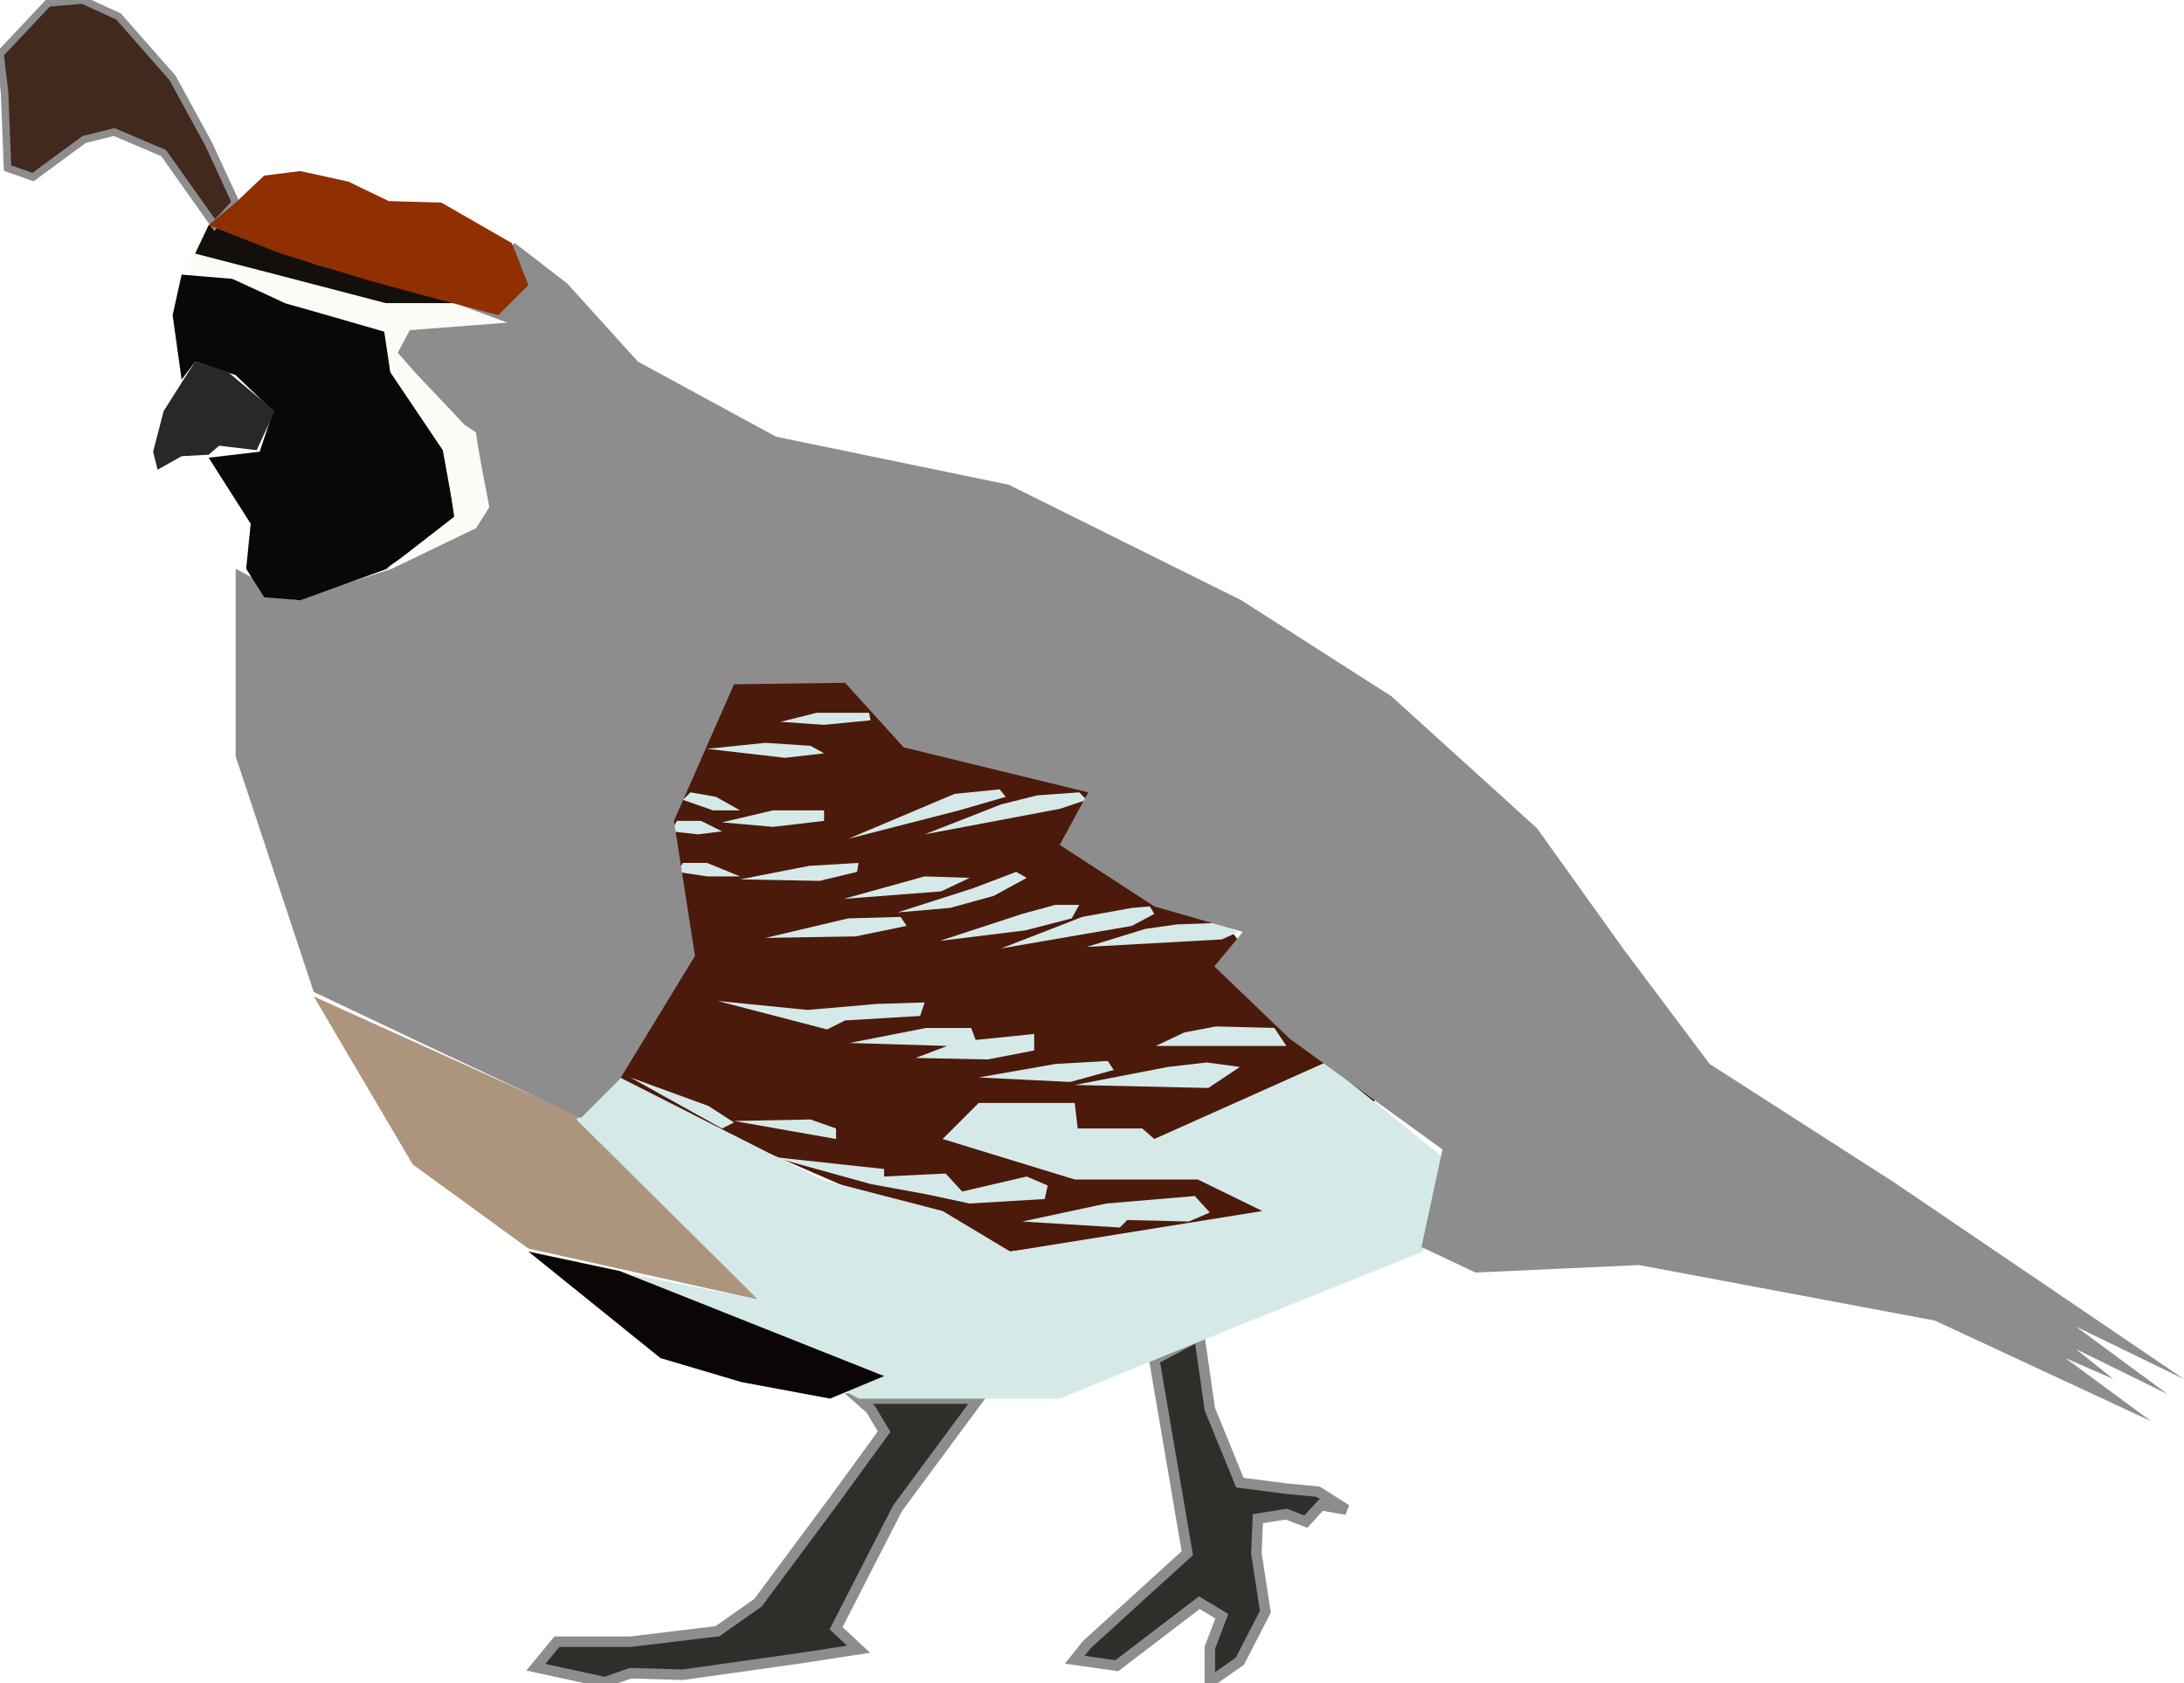
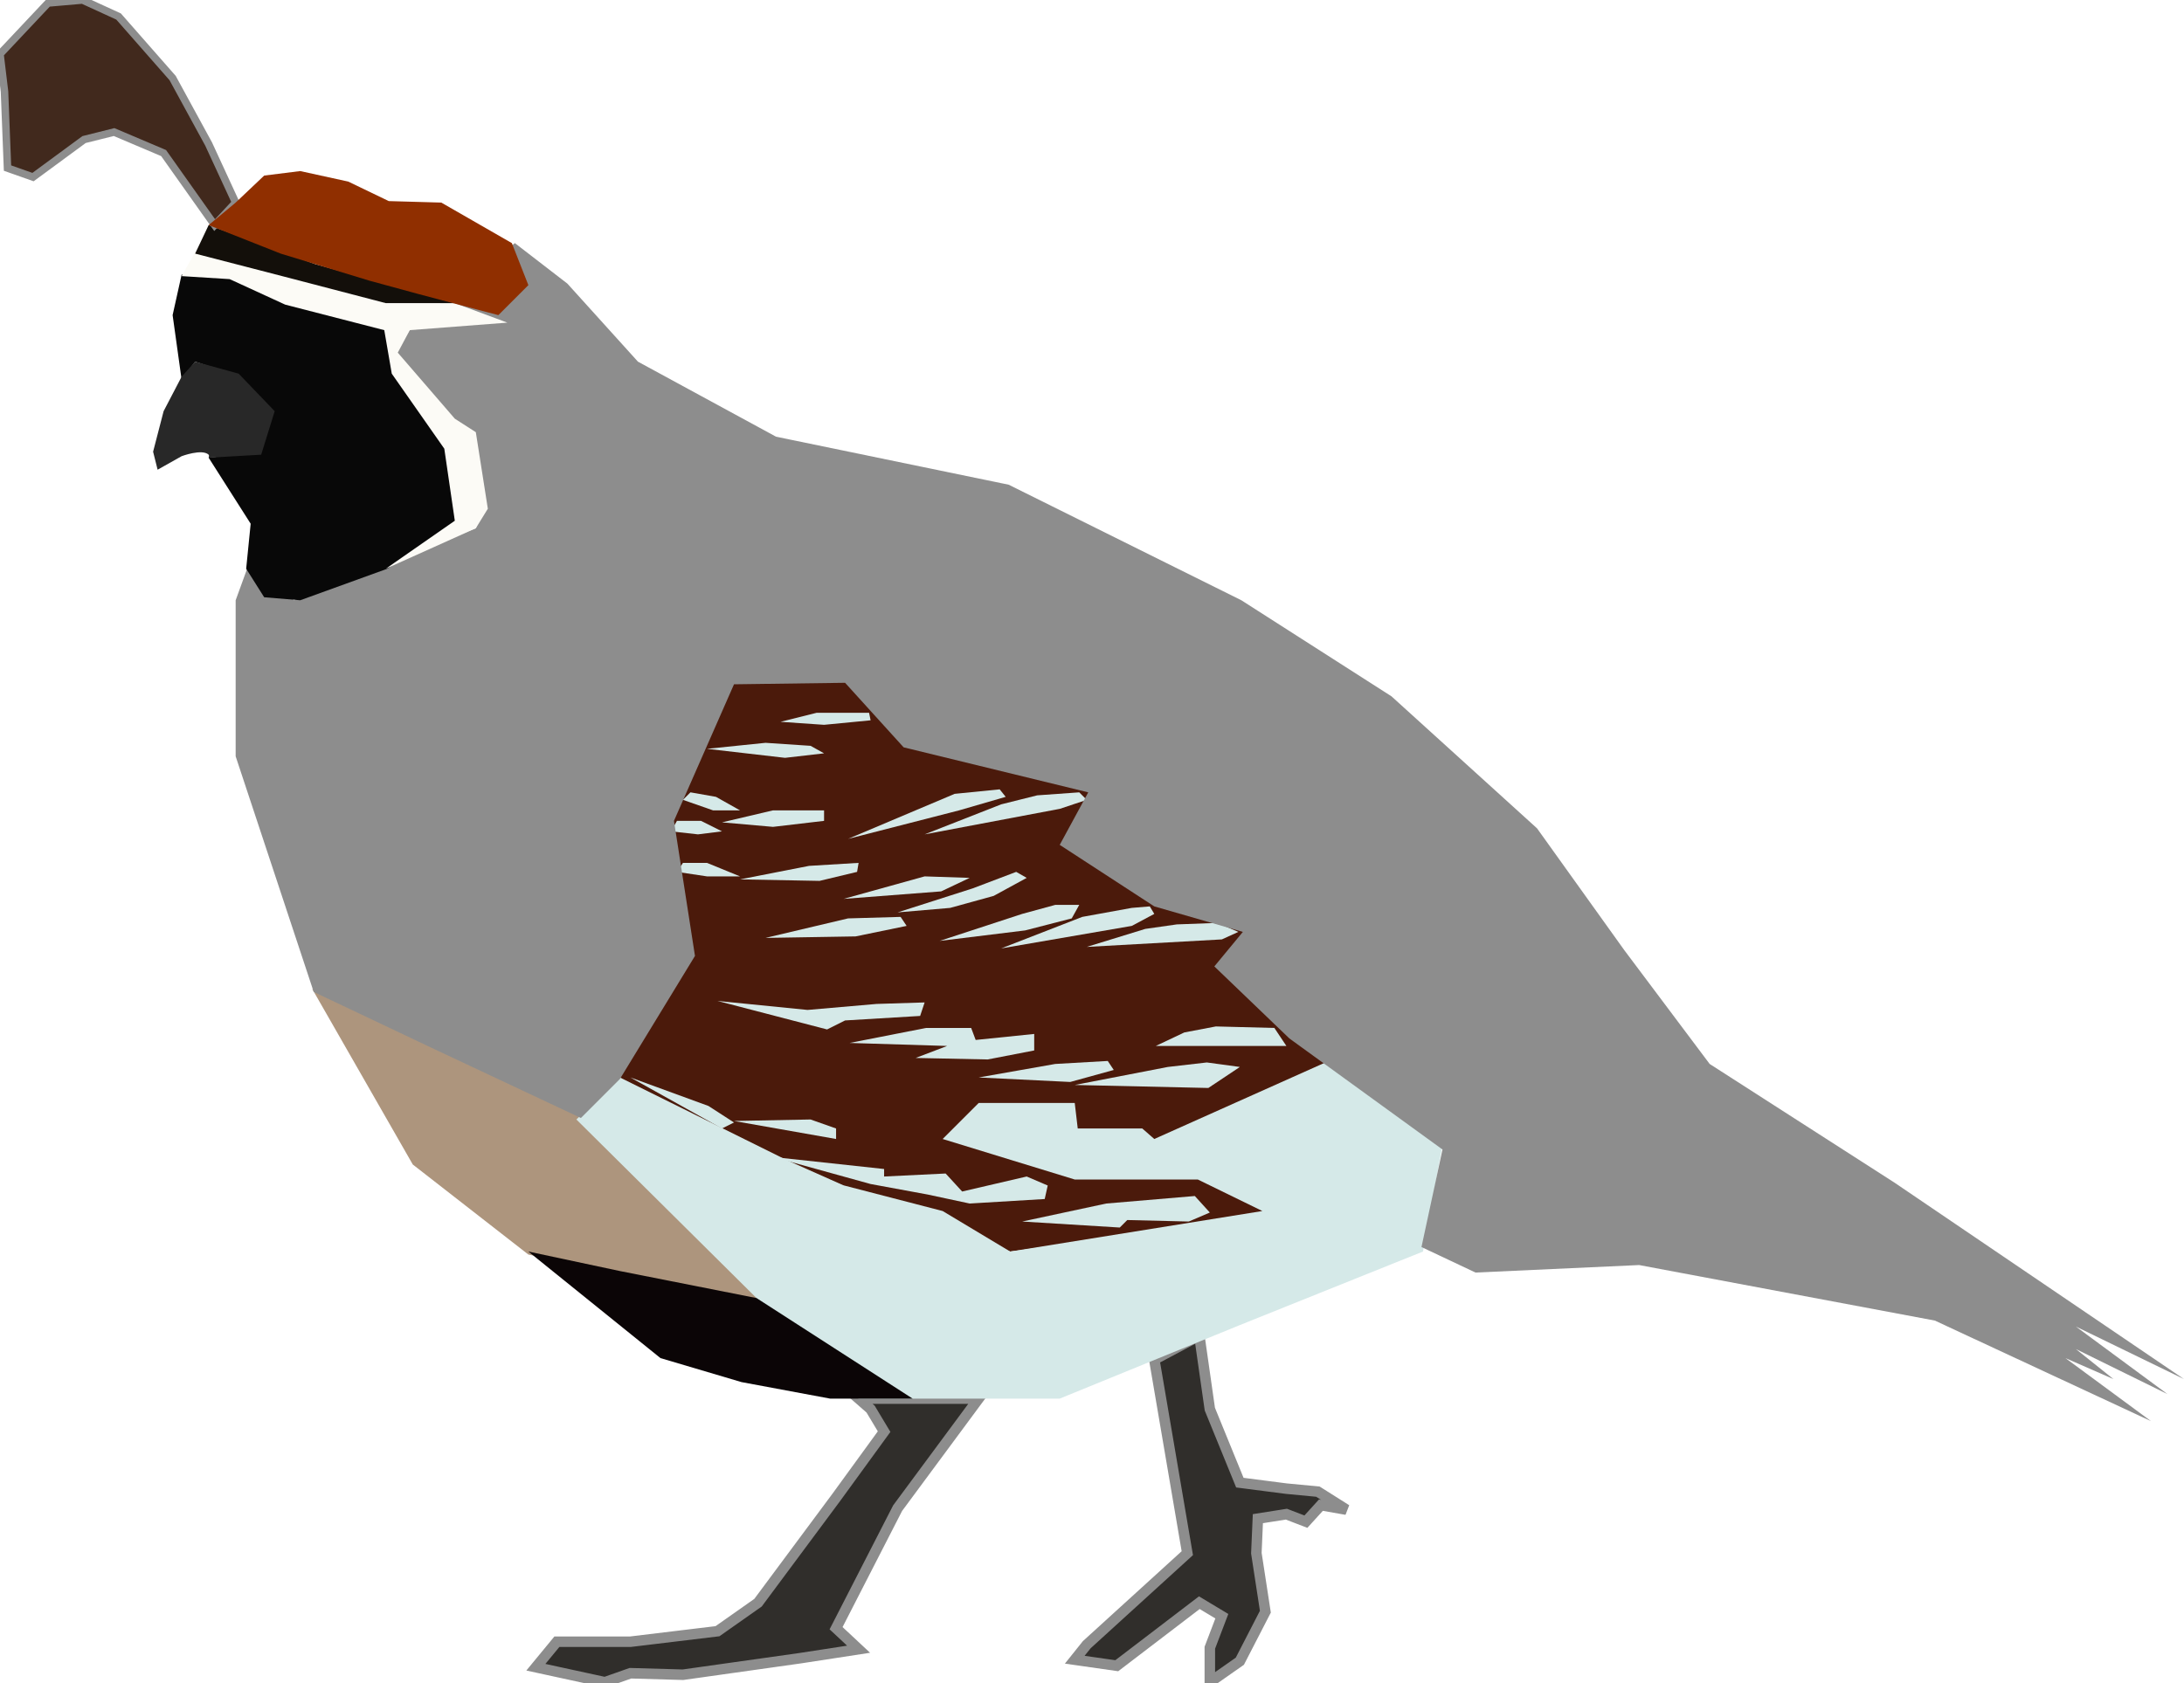
<svg xmlns="http://www.w3.org/2000/svg" width="1455" height="1121" viewBox="0 0 1455 1121">
  <g id="belly">
    <g id="Feet">
      <path id="Path" fill="#302e2b" fill-rule="evenodd" stroke="#8d8d8d" stroke-width="7" d="M 580 939 L 589 954 L 557 998 L 505 1068 L 478 1087 L 420 1094 L 371 1094 L 357 1111 L 403 1121 L 420 1115 L 455 1116 L 533 1105 L 572 1099 L 557 1085 L 598 1005 L 652 932 L 572 932 L 580 939 Z" />
      <path id="path1" fill="#302e2b" fill-rule="evenodd" stroke="#8d8d8d" stroke-width="7" d="M 769 906 L 791 1035 L 724 1096 L 716 1106 L 744 1110 L 799 1068 L 814 1077 L 806 1098 L 806 1121 L 826 1107 L 843 1074 L 837 1035 L 838 1012 L 857 1009 L 870 1014 L 880 1003 L 897 1006 L 878 994 L 857 992 L 826 988 L 806 939 L 799 890 L 769 906 Z" />
    </g>
-     <path id="path2" fill="#4b1a0b" fill-rule="evenodd" stroke="none" d="M 563 447 L 742 522 L 873 687 L 917 732 L 844 818 L 791 818 L 673 834 L 589 802 L 396 718 L 430 437 L 563 447 Z" />
-     <path id="path3" fill="#ad957d" fill-rule="evenodd" stroke="none" d="M 209 664 L 386 744 L 505 866 L 352 832 L 275 776 L 209 664 Z" />
+     <path id="path2" fill="#4b1a0b" fill-rule="evenodd" stroke="none" d="M 563 447 L 742 522 L 829 620 L 873 687 L 917 732 L 844 818 L 791 818 L 673 834 L 589 802 L 396 718 L 430 437 L 563 447 Z" />
+     <path id="path3" fill="#ad957d" fill-rule="evenodd" stroke="none" d="M 208 659 L 386 744 L 510 869 L 352 836 L 275 776 L 208 659 Z" />
    <path id="path4" fill="#d5e9e8" fill-rule="evenodd" stroke="none" d="M 515 540 L 549 540 L 549 547 L 515 551 L 481 548 L 515 540 Z" />
    <path id="path5" fill="#d5e9e8" fill-rule="evenodd" stroke="none" d="M 493 586 L 539 577 L 572 575 L 571 581 L 546 587 L 493 586 Z" />
    <path id="path6" fill="#d5e9e8" fill-rule="evenodd" stroke="none" d="M 562 599 L 616 584 L 646 585 L 627 594 L 562 599 Z" />
    <path id="path7" fill="#d5e9e8" fill-rule="evenodd" stroke="none" d="M 510 625 L 565 612 L 600 611 L 604 617 L 570 624 L 510 625 Z" />
    <path id="path8" fill="#d5e9e8" fill-rule="evenodd" stroke="none" d="M 598 608 L 648 592 L 677 581 L 684 585 L 662 597 L 633 605 L 598 608 Z" />
    <path id="path9" fill="#d5e9e8" fill-rule="evenodd" stroke="none" d="M 626 627 L 681 609 L 703 603 L 719 603 L 714 612 L 683 620 L 626 627 Z" />
    <path id="path10" fill="#d5e9e8" fill-rule="evenodd" stroke="none" d="M 667 632 L 721 611 L 754 605 L 766 604 L 769 609 L 754 617 L 667 632 Z" />
    <path id="path11" fill="#d5e9e8" fill-rule="evenodd" stroke="none" d="M 565 559 L 636 529 L 666 526 L 670 531 L 639 540 L 565 559 Z" />
    <path id="path12" fill="#d5e9e8" fill-rule="evenodd" stroke="none" d="M 616 556 L 667 536 L 691 530 L 719 528 L 724 533 L 706 539 L 616 556 Z" />
    <path id="path13" fill="#d5e9e8" fill-rule="evenodd" stroke="none" d="M 471 499 L 510 495 L 540 497 L 549 502 L 523 505 L 471 499 Z" />
    <path id="path14" fill="#d5e9e8" fill-rule="evenodd" stroke="none" d="M 520 481 L 544 475 L 579 475 L 580 480 L 549 483 L 520 481 Z" />
    <path id="path15" fill="#d5e9e8" fill-rule="evenodd" stroke="none" d="M 460 528 L 477 531 L 493 540 L 475 540 L 455 533 L 460 528 Z" />
    <path id="path16" fill="#d5e9e8" fill-rule="evenodd" stroke="none" d="M 451 547 L 467 547 L 481 554 L 465 556 L 447 554 L 451 547 Z" />
    <path id="path17" fill="#d5e9e8" fill-rule="evenodd" stroke="none" d="M 455 575 L 471 575 L 493 584 L 471 584 L 451 581 L 455 575 Z" />
    <path id="path18" fill="#d5e9e8" fill-rule="evenodd" stroke="none" d="M 420 718 L 472 737 L 489 748 L 481 752 L 420 718 Z" />
    <path id="path19" fill="#d5e9e8" fill-rule="evenodd" stroke="none" d="M 489 747 L 540 746 L 557 752 L 557 759 L 489 747 Z" />
    <path id="path20" fill="#d5e9e8" fill-rule="evenodd" stroke="none" d="M 515 771 L 589 779 L 589 784 L 630 782 L 641 794 L 684 784 L 698 790 L 696 799 L 646 802 L 618 796 L 580 789 L 515 771 Z" />
    <path id="path21" fill="#d5e9e8" fill-rule="evenodd" stroke="none" d="M 681 814 L 737 802 L 796 797 L 806 808 L 792 814 L 751 813 L 746 818 L 681 814 Z" />
    <path id="path22" fill="#d5e9e8" fill-rule="evenodd" stroke="none" d="M 478 667 L 538 673 L 584 669 L 616 668 L 613 677 L 563 680 L 551 686 L 478 667 Z" />
    <path id="path23" fill="#d5e9e8" fill-rule="evenodd" stroke="none" d="M 566 695 L 617 685 L 647 685 L 650 693 L 689 689 L 689 700 L 658 706 L 610 705 L 631 697 L 566 695 Z" />
    <path id="path24" fill="#d5e9e8" fill-rule="evenodd" stroke="none" d="M 652 718 L 703 709 L 738 707 L 742 713 L 713 721 L 652 718 Z" />
    <path id="path25" fill="#d5e9e8" fill-rule="evenodd" stroke="none" d="M 716 723 L 778 711 L 804 708 L 826 711 L 805 725 L 716 723 Z" />
    <path id="path26" fill="#d5e9e8" fill-rule="evenodd" stroke="none" d="M 770 697 L 789 688 L 810 684 L 849 685 L 857 697 L 770 697 Z" />
    <path id="path27" fill="#d5e9e8" fill-rule="evenodd" stroke="none" d="M 724 631 L 763 619 L 784 616 L 811 615 L 825 621 L 814 626 L 724 631 Z" />
-     <path id="path28" fill="#d5e9e8" fill-rule="evenodd" stroke="none" d="M 628 759 L 652 735 L 716 735 L 718 752 L 761 752 L 769 759 L 883 708 L 961 771 L 948 834 L 826 883 L 706 932 L 572 932 L 420 849 L 505 866 L 384 746 L 413 718 L 547 786 L 628 807 L 673 834 L 841 807 L 798 786 L 716 786 L 628 759 Z" />
-     <path id="path29" fill="#0b0506" fill-rule="evenodd" stroke="none" d="M 413 847 L 589 917 L 553 932 L 494 921 L 440 905 L 352 834 L 413 847 Z" />
+     <path id="path28" fill="#d5e9e8" fill-rule="evenodd" stroke="none" d="M 628 759 L 652 735 L 716 735 L 718 752 L 761 752 L 769 759 L 883 708 L 961 763 L 948 834 L 826 883 L 706 932 L 572 932 L 420 849 L 505 866 L 384 746 L 413 718 L 524 773 L 561.842 789.848 L 628 807 L 673 834 L 841 807 L 798 786 L 716 786 L 628 759 Z" />
+     <path id="path29" fill="#0b0506" fill-rule="evenodd" stroke="none" d="M 413 847 L 504 865 L 608 932 L 553 932 L 494 921 L 440 905 L 352 834 L 413 847 Z" />
  </g>
-   <path id="body" fill="#8d8d8d" fill-rule="evenodd" stroke="none" d="M 343 162 L 378 189 L 425 241 L 517 291 L 672 323 L 827 400 L 927 464 L 1024 552 L 1082 633 L 1139 709 L 1262 788 L 1455 919 L 1383 884 L 1444 929 L 1383 899 L 1408 919 L 1376 905 L 1433 947 L 1289 880 L 1092 843 L 983 848 L 947 831 L 961 766 L 859 692 L 809 644 L 828 621 L 769 604 L 706 563 L 725 528 L 602 498 L 563 455 L 489 456 L 449 547 L 463 637 L 413 719 L 387 745 L 287 698 L 209 661 L 157 504 L 157 400 L 157 379 L 196 400 L 261 379 L 317 352 L 326 338 L 317 291 L 264 235 L 274 218 L 343 162 Z" />
+   <path id="body" fill="#8d8d8d" fill-rule="evenodd" stroke="none" d="M 343 162 L 378 189 L 425 241 L 517 291 L 672 323 L 827 400 L 927 464 L 1024 552 L 1082 633 L 1139 709 L 1262 788 L 1455 919 L 1383 884 L 1444 929 L 1383 899 L 1408 919 L 1376 905 L 1433 947 L 1289 880 L 1092 843 L 983 848 L 947 831 L 961 766 L 859 692 L 809 644 L 828 621 L 769 604 L 706 563 L 725 528 L 602 498 L 563 455 L 489 456 L 449 547 L 463 637 L 413 719 L 387 745 L 287 698 L 209 661 L 157 504 L 157 400 L 165 378 L 196 400 L 259 375 L 317 352 L 323 337 L 312 293 L 264 235 L 274 218 L 343 162 Z" />
  <g id="head">
-     <path id="path30" fill="#080808" fill-rule="evenodd" stroke="none" d="M 121 183 L 157 186 L 190 202 L 256 221 L 260 248 L 295 300 L 303 344 L 258 379 L 200 400 L 176 398 L 164 379 L 167 349 L 139 305 L 173 301 L 182 274 L 157 250 L 130 241 L 121 253 L 115 210 L 121 183 Z" />
-     <path id="path31" fill="#fcfbf6" fill-rule="evenodd" stroke="none" d="M 130 170 L 238 197 L 258 202 L 303 202 L 338 215 L 273 220 L 265 235 L 303 279 L 317 288 L 325 339 L 317 352 L 257 379 L 303 347 L 296 299 L 261 249 L 256 220 L 190 202 L 153 185 L 121 182 L 130 170 Z" />
+     <path id="path30" fill="#080808" fill-rule="evenodd" stroke="none" d="M 121 183 L 157 186 L 190 202 L 257 219 L 262 247 L 298 299 L 304 348 L 258 379 L 200 400 L 176 398 L 164 379 L 167 349 L 139 305 L 173 301 L 182 274 L 157 250 L 130 241 L 121 253 L 115 210 L 121 183 Z" />
+     <path id="path31" fill="#fcfbf6" fill-rule="evenodd" stroke="none" d="M 130 168 L 238 197 L 258 202 L 303 202 L 338 215 L 273 220 L 265 235 L 303 279 L 317 288 L 325 339 L 317 352 L 257 379 L 303 347 L 296 299 L 261 249 L 256 220 L 190 203 L 153 186 L 121 184 L 130 168 Z" />
    <path id="path32" fill="#130f0a" fill-rule="evenodd" stroke="none" d="M 139 150 L 210 176 L 303 202 L 257 202 L 188 184 L 130 169" />
    <path id="path33" fill="#41291d" fill-rule="evenodd" stroke="#8d8d8d" stroke-width="5" d="M 157 135 L 143 150 L 109 102 L 76 88 L 56 93 L 22 118 L 5 112 L 3 61 L 0 36 L 32 2 L 55 0 L 79 11 L 115 52 L 139 96 L 157 135 Z" />
    <path id="path34" fill="#902f00" fill-rule="evenodd" stroke="none" d="M 157 135 L 176 117 L 200 114 L 232 121 L 259 134 L 294 135 L 341 162 L 352 190 L 332 210 L 279 196 L 246 187 L 187 169 L 139 150" />
-     <path id="path35" fill="#282828" fill-rule="evenodd" stroke="none" d="M 121 255 L 109 274 L 102 301 L 105 313 L 121 304 L 139 303 L 146 297 L 171 300 L 183 274 L 152 248 L 130 241 L 121 255 Z" />
+     <path id="path35" fill="#282828" fill-rule="evenodd" stroke="none" d="M 121 251 L 109 274 L 102 301 L 105 313 L 121 304 C 121 304 134.635 298.87 139 303 C 139.484 303.458 139 305 139 305 L 174 303 L 183 274 L 159 249 L 130 241 L 121 251 Z" />
  </g>
</svg>
